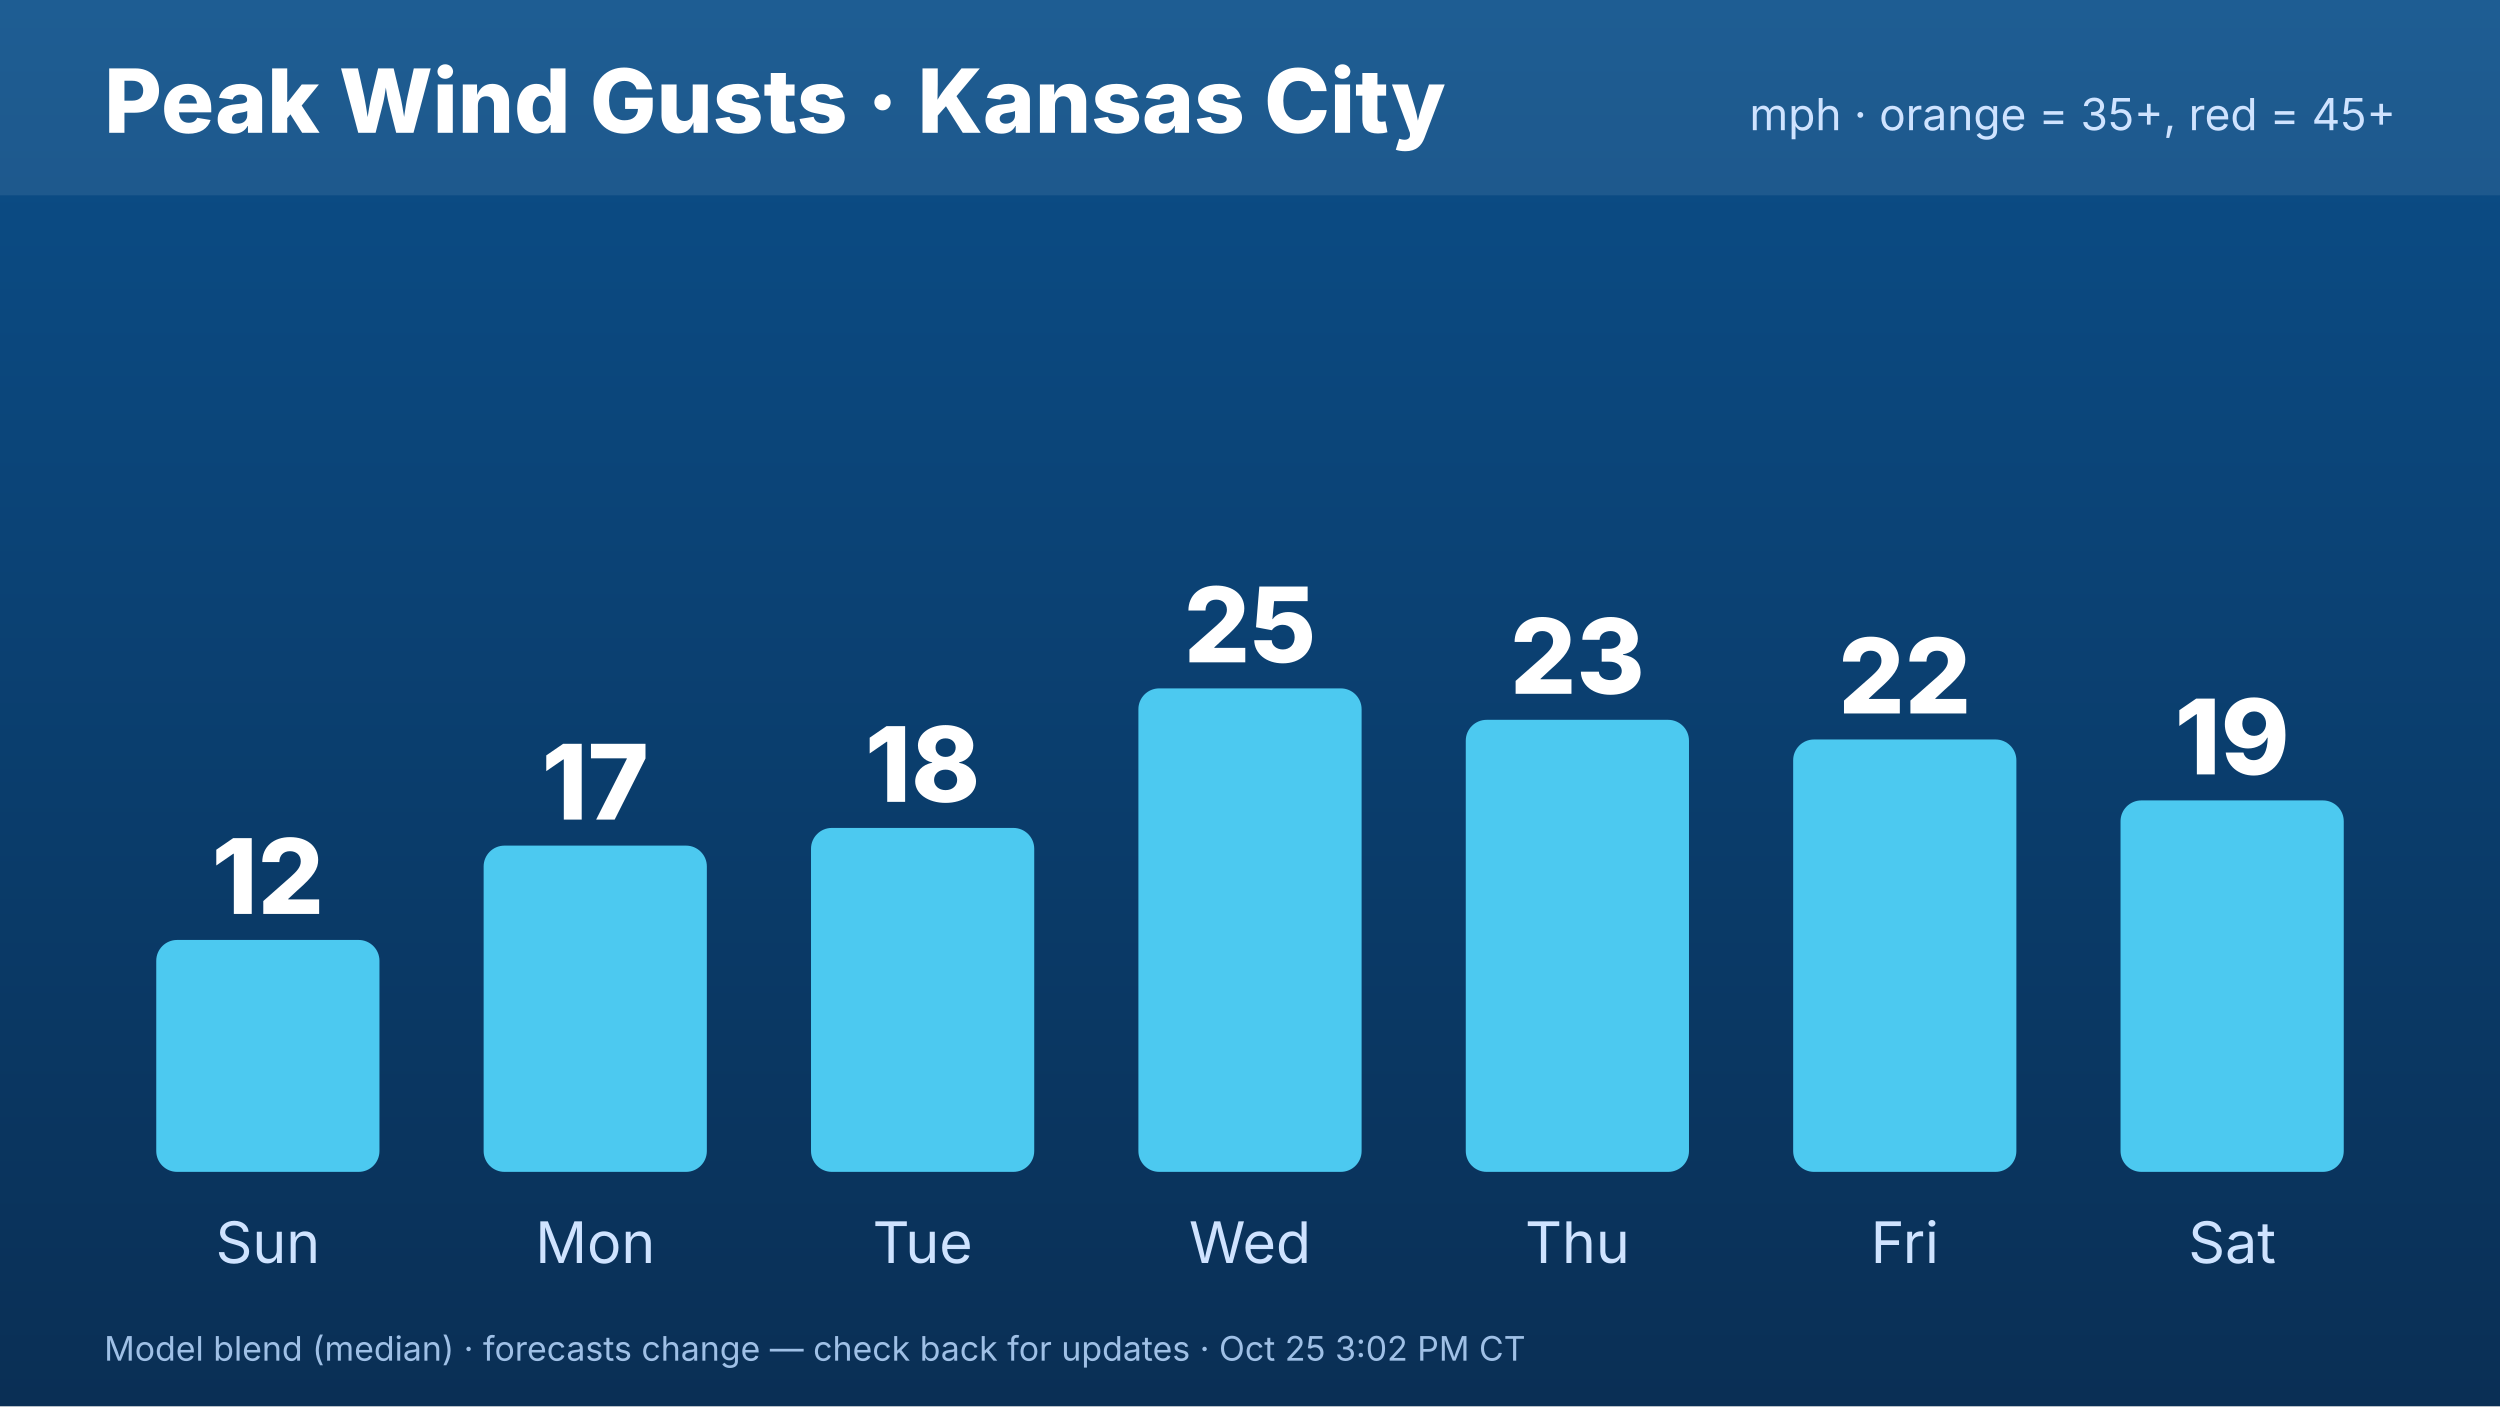
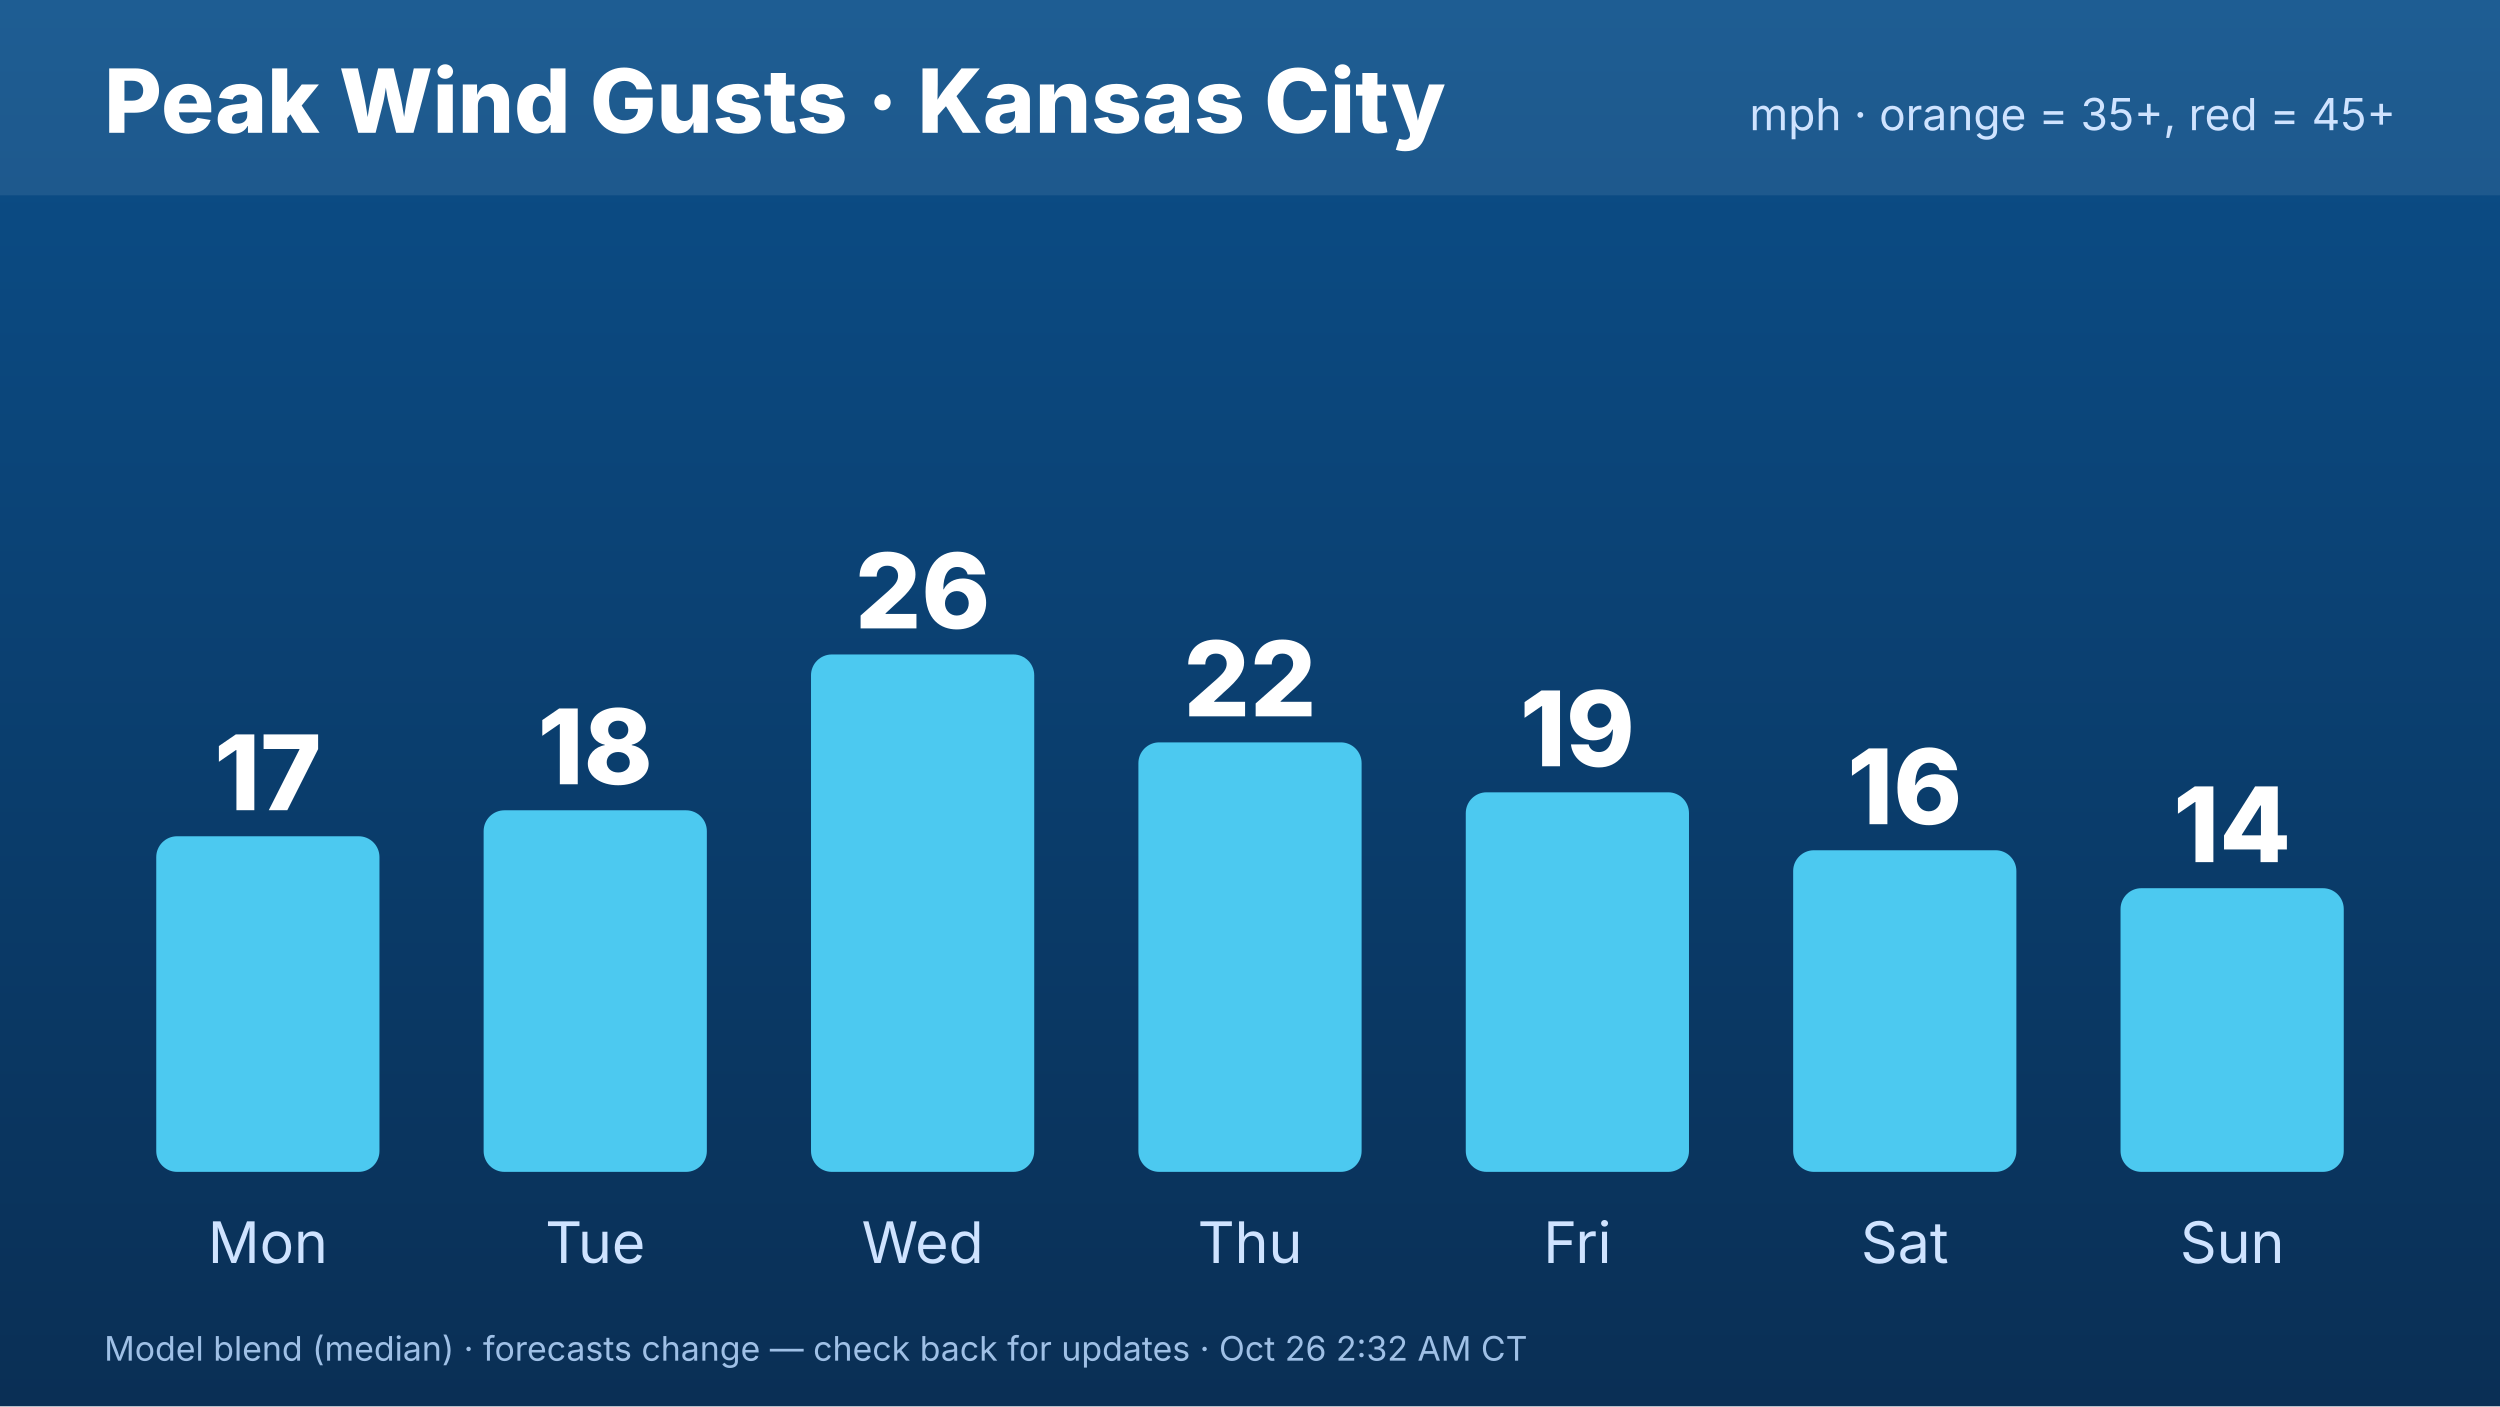
<svg xmlns="http://www.w3.org/2000/svg" width="1920" height="1080" viewBox="0 0 1920 1080" font-family="Inter,Helvetica,Arial,sans-serif">
  <defs>
    <linearGradient id="bg" x1="0" y1="0" x2="0" y2="1">
      <stop offset="0" stop-color="#0b4f8a" />
      <stop offset="1" stop-color="#0a2f55" />
    </linearGradient>
  </defs>
  <rect width="1920" height="1080" fill="url(#bg)" />
  <rect x="0" y="0" width="1920" height="150" fill="#ffffff" opacity=".08" />
  <text x="80" y="102" font-size="68" font-weight="800" fill="#fff">Peak Wind Gusts · Kansas City</text>
  <text x="1840" y="100" font-size="34" fill="#cfe3ff" text-anchor="end">mph · orange = 35+, red = 45+</text>
-   <rect x="120.0" y="721.887" width="171.429" height="178.113" rx="16" fill="#4cc9f0" />
-   <text x="205.714" y="701.887" font-size="80" font-weight="800" fill="#fff" text-anchor="middle">12</text>
-   <text x="205.714" y="970" font-size="44" fill="#cfe3ff" text-anchor="middle">Sun</text>
-   <rect x="371.429" y="649.434" width="171.429" height="250.566" rx="16" fill="#4cc9f0" />
-   <text x="457.143" y="629.434" font-size="80" font-weight="800" fill="#fff" text-anchor="middle">17</text>
-   <text x="457.143" y="970" font-size="44" fill="#cfe3ff" text-anchor="middle">Mon</text>
-   <rect x="622.857" y="635.849" width="171.429" height="264.151" rx="16" fill="#4cc9f0" />
-   <text x="708.571" y="615.849" font-size="80" font-weight="800" fill="#fff" text-anchor="middle">18</text>
-   <text x="708.571" y="970" font-size="44" fill="#cfe3ff" text-anchor="middle">Tue</text>
-   <rect x="874.286" y="528.679" width="171.429" height="371.321" rx="16" fill="#4cc9f0" />
-   <text x="960" y="508.679" font-size="80" font-weight="800" fill="#fff" text-anchor="middle">25</text>
-   <text x="960" y="970" font-size="44" fill="#cfe3ff" text-anchor="middle">Wed</text>
-   <rect x="1125.714" y="552.83" width="171.429" height="347.17" rx="16" fill="#4cc9f0" />
-   <text x="1211.429" y="532.83" font-size="80" font-weight="800" fill="#fff" text-anchor="middle">23</text>
-   <text x="1211.429" y="970" font-size="44" fill="#cfe3ff" text-anchor="middle">Thu</text>
-   <rect x="1377.143" y="567.925" width="171.429" height="332.075" rx="16" fill="#4cc9f0" />
-   <text x="1462.857" y="547.925" font-size="80" font-weight="800" fill="#fff" text-anchor="middle">22</text>
-   <text x="1462.857" y="970" font-size="44" fill="#cfe3ff" text-anchor="middle">Fri</text>
-   <rect x="1628.571" y="614.717" width="171.429" height="285.283" rx="16" fill="#4cc9f0" />
-   <text x="1714.286" y="594.717" font-size="80" font-weight="800" fill="#fff" text-anchor="middle">19</text>
-   <text x="1714.286" y="970" font-size="44" fill="#cfe3ff" text-anchor="middle">Sat</text>
-   <text x="80" y="1045" font-size="26" fill="#9fc0e6">Model blend (median) · forecasts change — check back for updates · Oct 25 3:02 PM CT</text>
+   <rect x="120.0" y="642.247" width="171.429" height="257.753" rx="16" fill="#4cc9f0" />
+   <text x="205.714" y="622.247" font-size="80" font-weight="800" fill="#fff" text-anchor="middle">17</text>
+   <text x="205.714" y="970" font-size="44" fill="#cfe3ff" text-anchor="middle">Mon</text>
+   <rect x="371.429" y="622.301" width="171.429" height="277.699" rx="16" fill="#4cc9f0" />
+   <text x="457.143" y="602.301" font-size="80" font-weight="800" fill="#fff" text-anchor="middle">18</text>
+   <text x="457.143" y="970" font-size="44" fill="#cfe3ff" text-anchor="middle">Tue</text>
+   <rect x="622.857" y="502.63" width="171.429" height="397.37" rx="16" fill="#4cc9f0" />
+   <text x="708.571" y="482.63" font-size="80" font-weight="800" fill="#fff" text-anchor="middle">26</text>
+   <text x="708.571" y="970" font-size="44" fill="#cfe3ff" text-anchor="middle">Wed</text>
+   <rect x="874.286" y="570.137" width="171.429" height="329.863" rx="16" fill="#4cc9f0" />
+   <text x="960" y="550.137" font-size="80" font-weight="800" fill="#fff" text-anchor="middle">22</text>
+   <text x="960" y="970" font-size="44" fill="#cfe3ff" text-anchor="middle">Thu</text>
+   <rect x="1125.714" y="608.493" width="171.429" height="291.507" rx="16" fill="#4cc9f0" />
+   <text x="1211.429" y="588.493" font-size="80" font-weight="800" fill="#fff" text-anchor="middle">19</text>
+   <text x="1211.429" y="970" font-size="44" fill="#cfe3ff" text-anchor="middle">Fri</text>
+   <rect x="1377.143" y="652.986" width="171.429" height="247.014" rx="16" fill="#4cc9f0" />
+   <text x="1462.857" y="632.986" font-size="80" font-weight="800" fill="#fff" text-anchor="middle">16</text>
+   <text x="1462.857" y="970" font-size="44" fill="#cfe3ff" text-anchor="middle">Sat</text>
+   <rect x="1628.571" y="682.137" width="171.429" height="217.863" rx="16" fill="#4cc9f0" />
+   <text x="1714.286" y="662.137" font-size="80" font-weight="800" fill="#fff" text-anchor="middle">14</text>
+   <text x="1714.286" y="970" font-size="44" fill="#cfe3ff" text-anchor="middle">Sun</text>
+   <text x="80" y="1045" font-size="26" fill="#9fc0e6">Model blend (median) · forecasts change — check back for updates · Oct 26 2:32 AM CT</text>
</svg>
